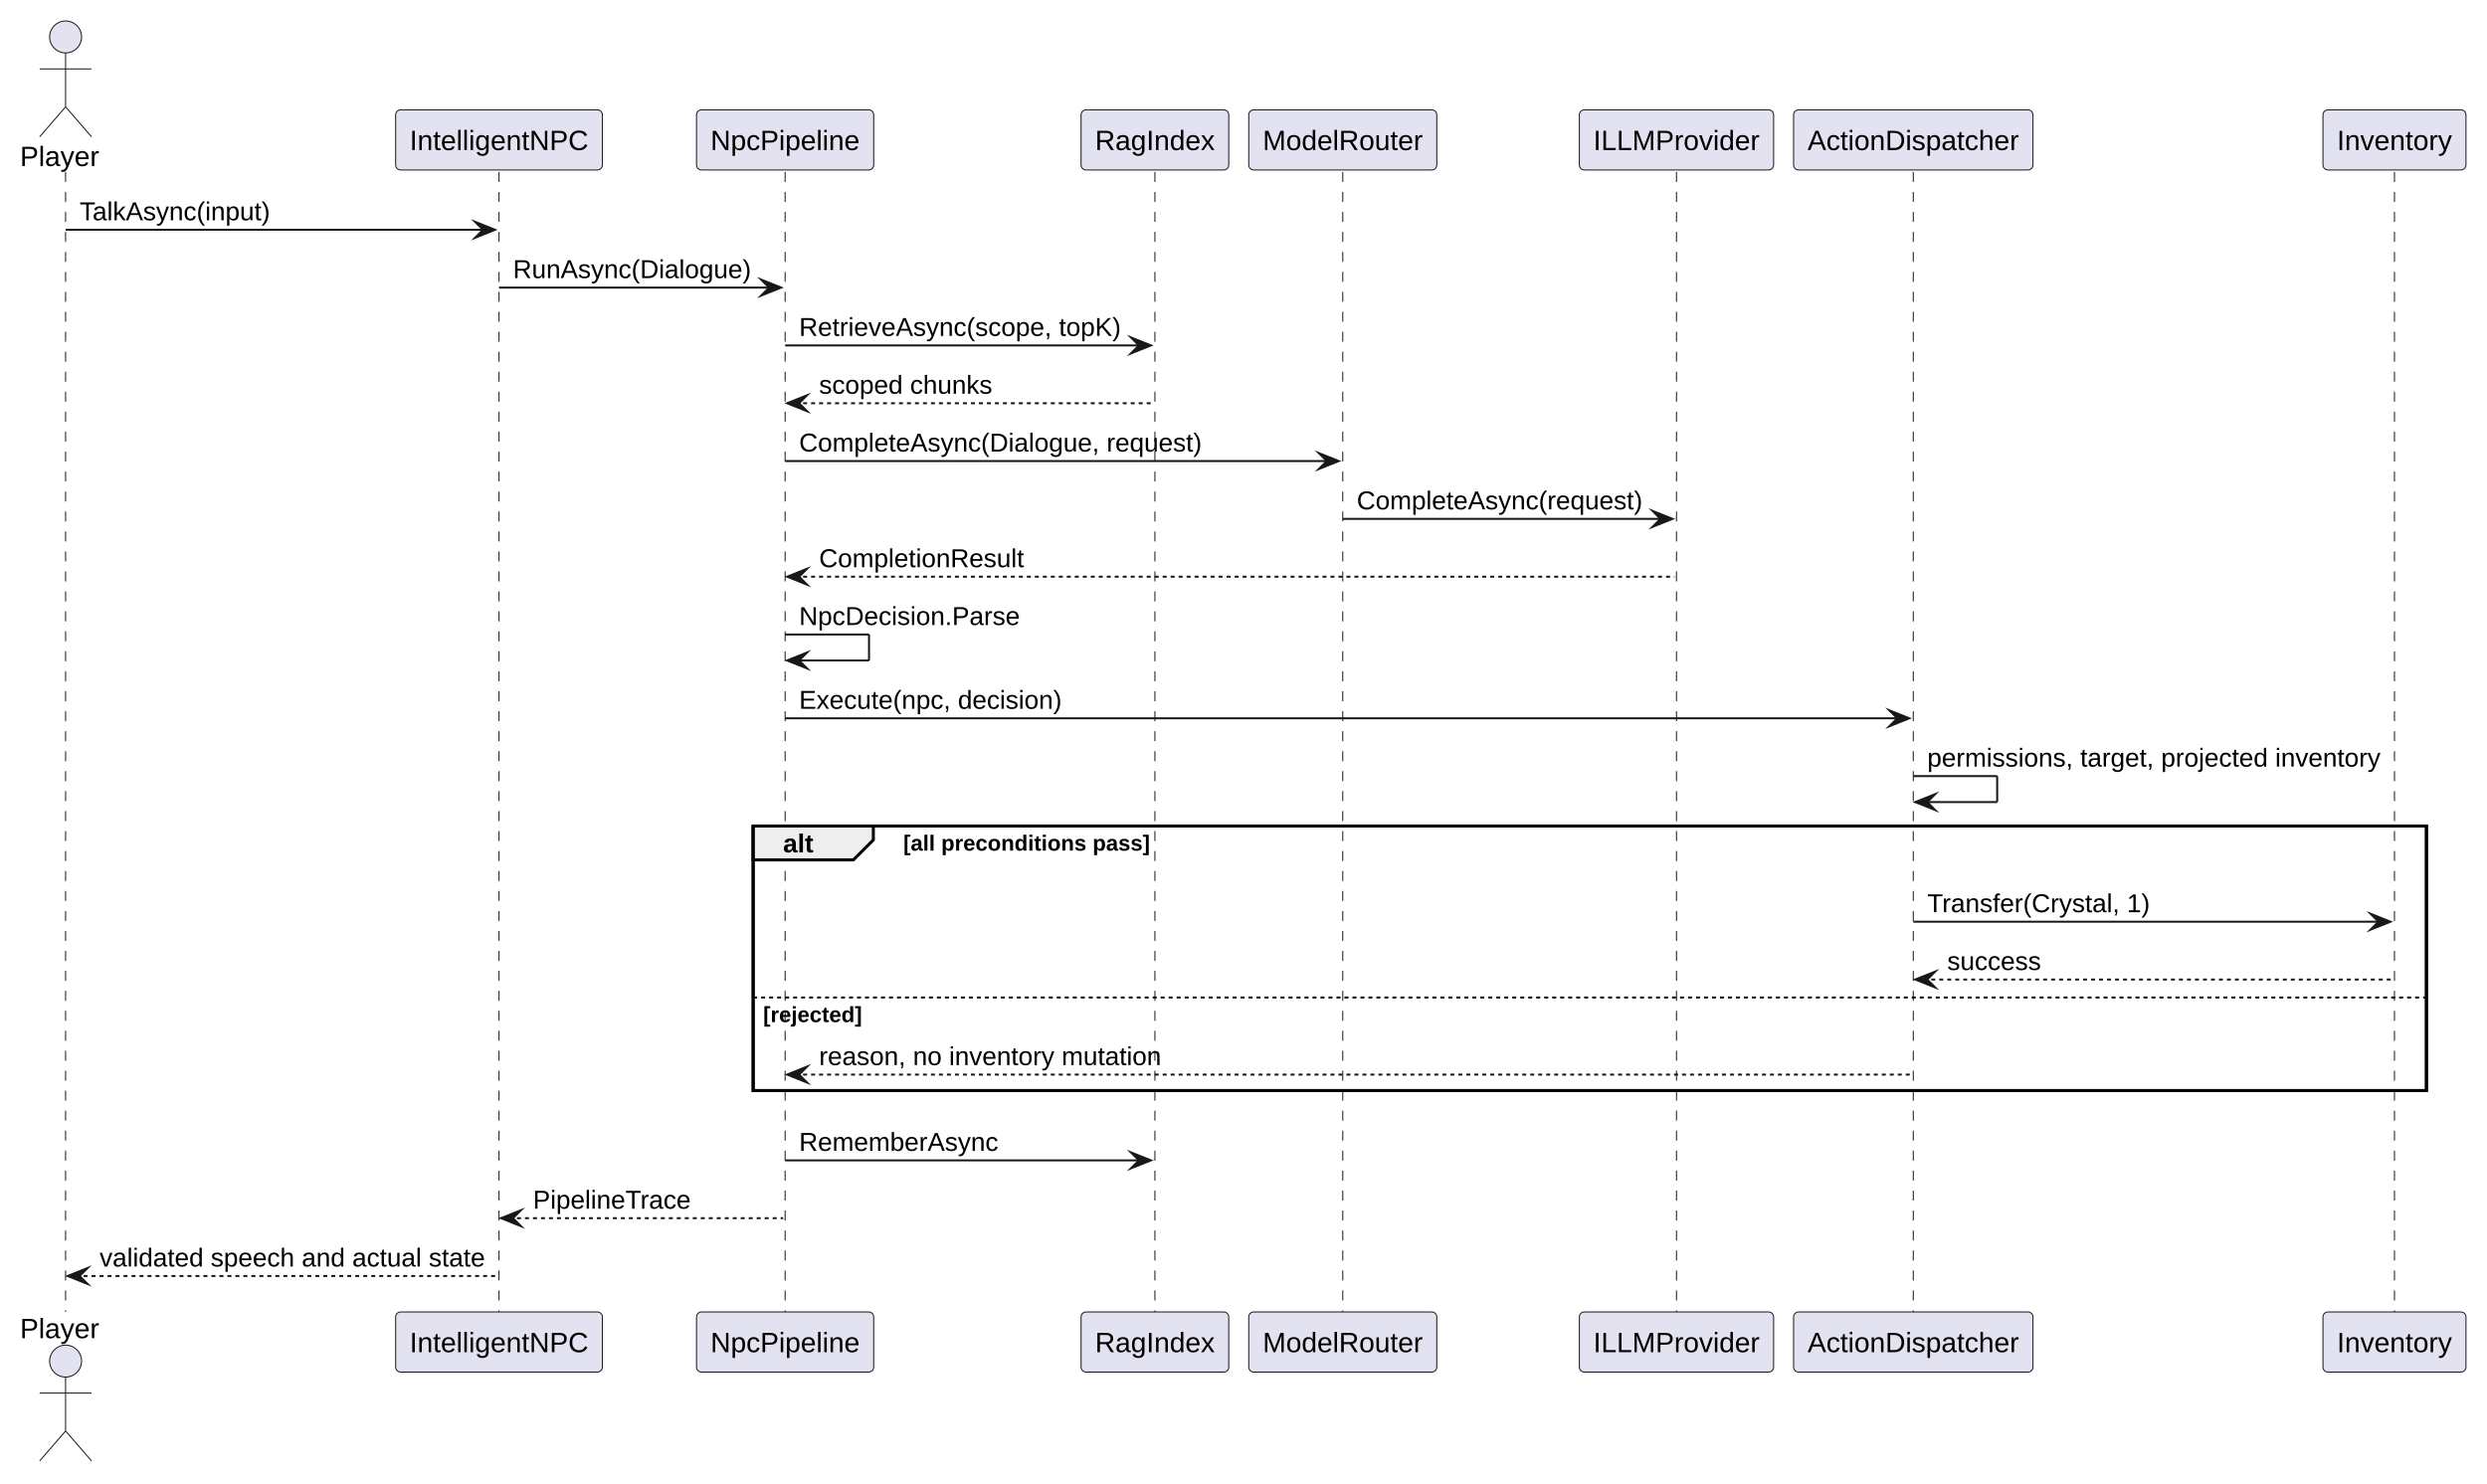
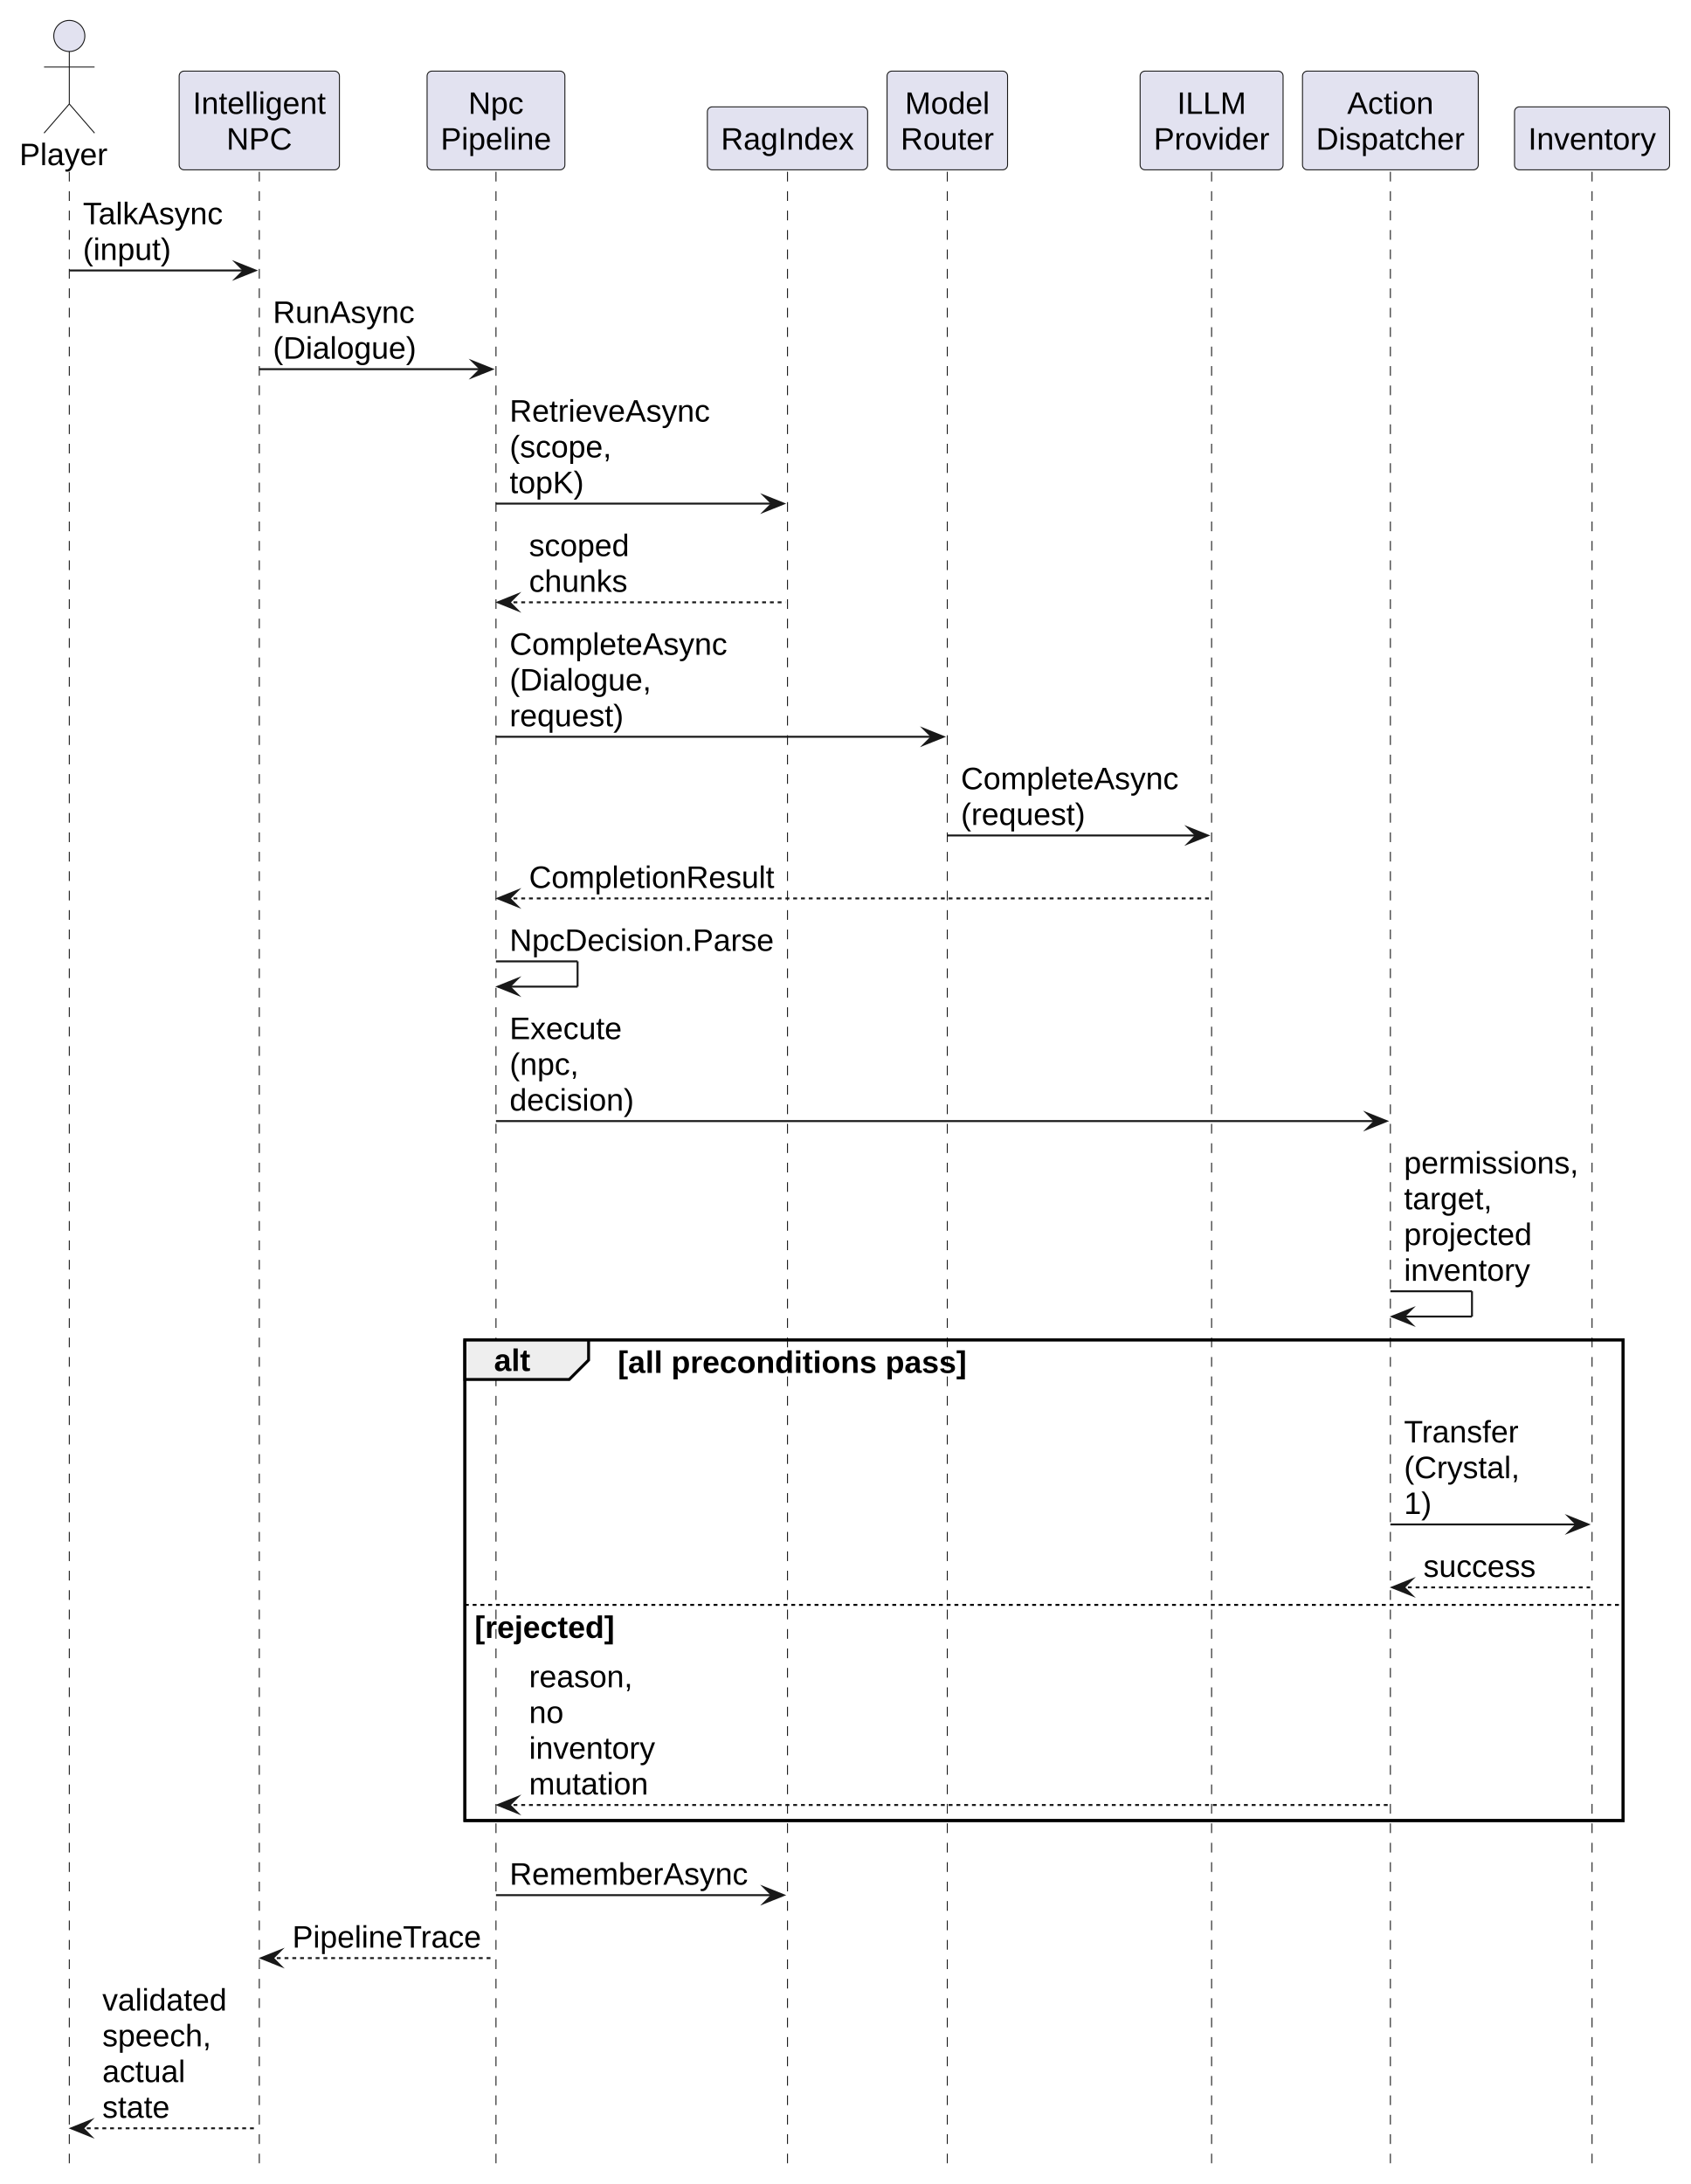
- <svg xmlns="http://www.w3.org/2000/svg" version="1.1" data-diagram-type="SEQUENCE" style="width:1245px;height:743px;background:#FFFFFF;" width="1245px" height="743px" viewBox="0 0 1245 743" zoomAndPan="magnify" preserveAspectRatio="none" contentStyleType="text/css">
+ <svg xmlns="http://www.w3.org/2000/svg" version="1.1" data-diagram-type="SEQUENCE" style="width:870px;height:1124px;background:#FFFFFF;" width="870px" height="1124px" viewBox="0 0 870 1124" zoomAndPan="magnify" preserveAspectRatio="none" contentStyleType="text/css">
  <defs />
  <g font-family="sans-serif" lengthAdjust="spacing">
-     <rect x="377.032" y="413.586" width="837.646" height="132.444" fill="none" style="stroke:#000;stroke-width:1.5;" />
-     <g class="participant-lifeline" data-qualified-name="Player" data-entity-uid="part1" id="part1-lifeline" data-source-line="3">
-       <g>
-         <rect x="29.341" y="86.099" width="8" height="570.777" fill="#000" fill-opacity="0" />
-         <line x1="32.841" y1="86.099" x2="32.841" y2="656.876" style="stroke:#181818;stroke-width:0.5;stroke-dasharray:5,5;" />
-       </g>
-     </g>
-     <g class="participant-lifeline" data-qualified-name="NPC" data-entity-uid="part2" id="part2-lifeline" data-source-line="4">
-       <g>
-         <rect x="246.31" y="86.099" width="8" height="570.777" fill="#000" fill-opacity="0" />
-         <line x1="249.81" y1="86.099" x2="249.81" y2="656.876" style="stroke:#181818;stroke-width:0.5;stroke-dasharray:5,5;" />
-       </g>
-     </g>
-     <g class="participant-lifeline" data-qualified-name="Pipeline" data-entity-uid="part3" id="part3-lifeline" data-source-line="5">
-       <g>
-         <rect x="389.532" y="86.099" width="8" height="570.777" fill="#000" fill-opacity="0" />
-         <line x1="393.032" y1="86.099" x2="393.032" y2="656.876" style="stroke:#181818;stroke-width:0.5;stroke-dasharray:5,5;" />
-       </g>
-     </g>
-     <g class="participant-lifeline" data-qualified-name="RAG" data-entity-uid="part4" id="part4-lifeline" data-source-line="6">
-       <g>
-         <rect x="574.654" y="86.099" width="8" height="570.777" fill="#000" fill-opacity="0" />
-         <line x1="578.154" y1="86.099" x2="578.154" y2="656.876" style="stroke:#181818;stroke-width:0.5;stroke-dasharray:5,5;" />
-       </g>
-     </g>
-     <g class="participant-lifeline" data-qualified-name="Router" data-entity-uid="part5" id="part5-lifeline" data-source-line="7">
-       <g>
-         <rect x="668.695" y="86.099" width="8" height="570.777" fill="#000" fill-opacity="0" />
-         <line x1="672.195" y1="86.099" x2="672.195" y2="656.876" style="stroke:#181818;stroke-width:0.5;stroke-dasharray:5,5;" />
-       </g>
-     </g>
-     <g class="participant-lifeline" data-qualified-name="Provider" data-entity-uid="part6" id="part6-lifeline" data-source-line="8">
-       <g>
-         <rect x="835.752" y="86.099" width="8" height="570.777" fill="#000" fill-opacity="0" />
-         <line x1="839.252" y1="86.099" x2="839.252" y2="656.876" style="stroke:#181818;stroke-width:0.5;stroke-dasharray:5,5;" />
-       </g>
-     </g>
-     <g class="participant-lifeline" data-qualified-name="Actions" data-entity-uid="part7" id="part7-lifeline" data-source-line="9">
-       <g>
-         <rect x="954.293" y="86.099" width="8" height="570.777" fill="#000" fill-opacity="0" />
-         <line x1="957.793" y1="86.099" x2="957.793" y2="656.876" style="stroke:#181818;stroke-width:0.5;stroke-dasharray:5,5;" />
-       </g>
-     </g>
-     <g class="participant-lifeline" data-qualified-name="Inventory" data-entity-uid="part8" id="part8-lifeline" data-source-line="10">
-       <g>
-         <rect x="1195.178" y="86.099" width="8" height="570.777" fill="#000" fill-opacity="0" />
-         <line x1="1198.678" y1="86.099" x2="1198.678" y2="656.876" style="stroke:#181818;stroke-width:0.5;stroke-dasharray:5,5;" />
-       </g>
-     </g>
-     <g class="participant participant-head" data-qualified-name="Player" data-entity-uid="part1" id="part1-head" data-source-line="3">
-       <text x="10" y="83.132" fill="#000" font-size="14" textLength="39.683" font-family="Arial">Player</text>
-       <ellipse cx="32.841" cy="18.5" rx="8" ry="8" fill="#E2E2F0" style="stroke:#181818;stroke-width:0.5;" />
-       <path d="M32.841,26.5 L32.841,53.5 M19.841,34.5 L45.841,34.5 M32.841,53.5 L19.841,68.5 M32.841,53.5 L45.841,68.5" style="stroke:#181818;stroke-width:0.5;" fill="none" />
-     </g>
-     <g class="participant participant-head" data-qualified-name="NPC" data-entity-uid="part2" id="part2-head" data-source-line="4">
-       <rect x="198.065" y="55" width="103.489" height="30.099" fill="#E2E2F0" style="stroke:#181818;stroke-width:0.5;" rx="2.5" ry="2.5" />
-       <text x="205.065" y="75.132" fill="#000" font-size="14" textLength="89.489" font-family="Arial">IntelligentNPC</text>
-     </g>
-     <g class="participant participant-head" data-qualified-name="Pipeline" data-entity-uid="part3" id="part3-head" data-source-line="5">
-       <rect x="348.677" y="55" width="88.71" height="30.099" fill="#E2E2F0" style="stroke:#181818;stroke-width:0.5;" rx="2.5" ry="2.5" />
-       <text x="355.677" y="75.132" fill="#000" font-size="14" textLength="74.71" font-family="Arial">NpcPipeline</text>
-     </g>
-     <g class="participant participant-head" data-qualified-name="RAG" data-entity-uid="part4" id="part4-head" data-source-line="6">
-       <rect x="541.189" y="55" width="73.931" height="30.099" fill="#E2E2F0" style="stroke:#181818;stroke-width:0.5;" rx="2.5" ry="2.5" />
-       <text x="548.189" y="75.132" fill="#000" font-size="14" textLength="59.931" font-family="Arial">RagIndex</text>
-     </g>
-     <g class="participant participant-head" data-qualified-name="Router" data-entity-uid="part5" id="part5-head" data-source-line="7">
-       <rect x="625.12" y="55" width="94.151" height="30.099" fill="#E2E2F0" style="stroke:#181818;stroke-width:0.5;" rx="2.5" ry="2.5" />
-       <text x="632.12" y="75.132" fill="#000" font-size="14" textLength="80.151" font-family="Arial">ModelRouter</text>
-     </g>
-     <g class="participant participant-head" data-qualified-name="Provider" data-entity-uid="part6" id="part6-head" data-source-line="8">
-       <rect x="790.625" y="55" width="97.255" height="30.099" fill="#E2E2F0" style="stroke:#181818;stroke-width:0.5;" rx="2.5" ry="2.5" />
-       <text x="797.625" y="75.132" fill="#000" font-size="14" textLength="83.255" font-family="Arial">ILLMProvider</text>
-     </g>
-     <g class="participant participant-head" data-qualified-name="Actions" data-entity-uid="part7" id="part7-head" data-source-line="9">
-       <rect x="897.88" y="55" width="119.827" height="30.099" fill="#E2E2F0" style="stroke:#181818;stroke-width:0.5;" rx="2.5" ry="2.5" />
-       <text x="904.88" y="75.132" fill="#000" font-size="14" textLength="105.827" font-family="Arial">ActionDispatcher</text>
-     </g>
-     <g class="participant participant-head" data-qualified-name="Inventory" data-entity-uid="part8" id="part8-head" data-source-line="10">
-       <rect x="1162.885" y="55" width="71.586" height="30.099" fill="#E2E2F0" style="stroke:#181818;stroke-width:0.5;" rx="2.5" ry="2.5" />
-       <text x="1169.885" y="75.132" fill="#000" font-size="14" textLength="57.586" font-family="Arial">Inventory</text>
-     </g>
-     <g class="participant participant-tail" data-qualified-name="Player" data-entity-uid="part1" id="part1-tail" data-source-line="3">
-       <text x="10" y="670.008" fill="#000" font-size="14" textLength="39.683" font-family="Arial">Player</text>
-       <ellipse cx="32.841" cy="681.475" rx="8" ry="8" fill="#E2E2F0" style="stroke:#181818;stroke-width:0.5;" />
-       <path d="M32.841,689.475 L32.841,716.475 M19.841,697.475 L45.841,697.475 M32.841,716.475 L19.841,731.475 M32.841,716.475 L45.841,731.475" style="stroke:#181818;stroke-width:0.5;" fill="none" />
-     </g>
-     <g class="participant participant-tail" data-qualified-name="NPC" data-entity-uid="part2" id="part2-tail" data-source-line="4">
-       <rect x="198.065" y="656.876" width="103.489" height="30.099" fill="#E2E2F0" style="stroke:#181818;stroke-width:0.5;" rx="2.5" ry="2.5" />
-       <text x="205.065" y="677.008" fill="#000" font-size="14" textLength="89.489" font-family="Arial">IntelligentNPC</text>
-     </g>
-     <g class="participant participant-tail" data-qualified-name="Pipeline" data-entity-uid="part3" id="part3-tail" data-source-line="5">
-       <rect x="348.677" y="656.876" width="88.71" height="30.099" fill="#E2E2F0" style="stroke:#181818;stroke-width:0.5;" rx="2.5" ry="2.5" />
-       <text x="355.677" y="677.008" fill="#000" font-size="14" textLength="74.71" font-family="Arial">NpcPipeline</text>
-     </g>
-     <g class="participant participant-tail" data-qualified-name="RAG" data-entity-uid="part4" id="part4-tail" data-source-line="6">
-       <rect x="541.189" y="656.876" width="73.931" height="30.099" fill="#E2E2F0" style="stroke:#181818;stroke-width:0.5;" rx="2.5" ry="2.5" />
-       <text x="548.189" y="677.008" fill="#000" font-size="14" textLength="59.931" font-family="Arial">RagIndex</text>
-     </g>
-     <g class="participant participant-tail" data-qualified-name="Router" data-entity-uid="part5" id="part5-tail" data-source-line="7">
-       <rect x="625.12" y="656.876" width="94.151" height="30.099" fill="#E2E2F0" style="stroke:#181818;stroke-width:0.5;" rx="2.5" ry="2.5" />
-       <text x="632.12" y="677.008" fill="#000" font-size="14" textLength="80.151" font-family="Arial">ModelRouter</text>
-     </g>
-     <g class="participant participant-tail" data-qualified-name="Provider" data-entity-uid="part6" id="part6-tail" data-source-line="8">
-       <rect x="790.625" y="656.876" width="97.255" height="30.099" fill="#E2E2F0" style="stroke:#181818;stroke-width:0.5;" rx="2.5" ry="2.5" />
-       <text x="797.625" y="677.008" fill="#000" font-size="14" textLength="83.255" font-family="Arial">ILLMProvider</text>
-     </g>
-     <g class="participant participant-tail" data-qualified-name="Actions" data-entity-uid="part7" id="part7-tail" data-source-line="9">
-       <rect x="897.88" y="656.876" width="119.827" height="30.099" fill="#E2E2F0" style="stroke:#181818;stroke-width:0.5;" rx="2.5" ry="2.5" />
-       <text x="904.88" y="677.008" fill="#000" font-size="14" textLength="105.827" font-family="Arial">ActionDispatcher</text>
-     </g>
-     <g class="participant participant-tail" data-qualified-name="Inventory" data-entity-uid="part8" id="part8-tail" data-source-line="10">
-       <rect x="1162.885" y="656.876" width="71.586" height="30.099" fill="#E2E2F0" style="stroke:#181818;stroke-width:0.5;" rx="2.5" ry="2.5" />
-       <text x="1169.885" y="677.008" fill="#000" font-size="14" textLength="57.586" font-family="Arial">Inventory</text>
-     </g>
-     <g class="message" data-entity-1="part1" data-entity-2="part2" id="msg1" data-source-line="11">
-       <polygon points="237.81,111.047,247.81,115.047,237.81,119.047,241.81,115.047" fill="#181818" style="stroke:#181818;stroke-width:1;stroke-linejoin:miter;stroke-miterlimit:10;" />
-       <line x1="32.841" y1="115.047" x2="243.81" y2="115.047" style="stroke:#181818;stroke-width:1;" />
-       <text x="39.841" y="110.292" fill="#000" font-size="13" textLength="96.808" font-family="Arial">TalkAsync(input)</text>
-     </g>
-     <g class="message" data-entity-1="part2" data-entity-2="part3" id="msg2" data-source-line="12">
-       <polygon points="381.032,139.996,391.032,143.996,381.032,147.996,385.032,143.996" fill="#181818" style="stroke:#181818;stroke-width:1;stroke-linejoin:miter;stroke-miterlimit:10;" />
-       <line x1="249.81" y1="143.996" x2="387.032" y2="143.996" style="stroke:#181818;stroke-width:1;" />
-       <text x="256.81" y="139.241" fill="#000" font-size="13" textLength="119.222" font-family="Arial">RunAsync(Dialogue)</text>
-     </g>
-     <g class="message" data-entity-1="part3" data-entity-2="part4" id="msg3" data-source-line="13">
-       <polygon points="566.154,168.945,576.154,172.945,566.154,176.945,570.154,172.945" fill="#181818" style="stroke:#181818;stroke-width:1;stroke-linejoin:miter;stroke-miterlimit:10;" />
-       <line x1="393.032" y1="172.945" x2="572.154" y2="172.945" style="stroke:#181818;stroke-width:1;" />
-       <text x="400.032" y="168.19" fill="#000" font-size="13" textLength="161.123" font-family="Arial">RetrieveAsync(scope, topK)</text>
-     </g>
-     <g class="message" data-entity-1="part4" data-entity-2="part3" id="msg4" data-source-line="14">
-       <polygon points="404.032,197.894,394.032,201.894,404.032,205.894,400.032,201.894" fill="#181818" style="stroke:#181818;stroke-width:1;stroke-linejoin:miter;stroke-miterlimit:10;" />
-       <line x1="398.032" y1="201.894" x2="577.154" y2="201.894" style="stroke:#181818;stroke-width:1;stroke-dasharray:2,2;" />
-       <text x="410.032" y="197.139" fill="#000" font-size="13" textLength="86.722" font-family="Arial">scoped chunks</text>
-     </g>
-     <g class="message" data-entity-1="part3" data-entity-2="part5" id="msg5" data-source-line="15">
-       <polygon points="660.195,226.842,670.195,230.842,660.195,234.842,664.195,230.842" fill="#181818" style="stroke:#181818;stroke-width:1;stroke-linejoin:miter;stroke-miterlimit:10;" />
-       <line x1="393.032" y1="230.842" x2="666.195" y2="230.842" style="stroke:#181818;stroke-width:1;" />
-       <text x="400.032" y="226.087" fill="#000" font-size="13" textLength="201.595" font-family="Arial">CompleteAsync(Dialogue, request)</text>
-     </g>
-     <g class="message" data-entity-1="part5" data-entity-2="part6" id="msg6" data-source-line="16">
-       <polygon points="827.252,255.791,837.252,259.791,827.252,263.791,831.252,259.791" fill="#181818" style="stroke:#181818;stroke-width:1;stroke-linejoin:miter;stroke-miterlimit:10;" />
-       <line x1="672.195" y1="259.791" x2="833.252" y2="259.791" style="stroke:#181818;stroke-width:1;" />
-       <text x="679.195" y="255.036" fill="#000" font-size="13" textLength="143.057" font-family="Arial">CompleteAsync(request)</text>
-     </g>
-     <g class="message" data-entity-1="part6" data-entity-2="part3" id="msg7" data-source-line="17">
-       <polygon points="404.032,284.74,394.032,288.74,404.032,292.74,400.032,288.74" fill="#181818" style="stroke:#181818;stroke-width:1;stroke-linejoin:miter;stroke-miterlimit:10;" />
-       <line x1="398.032" y1="288.74" x2="838.252" y2="288.74" style="stroke:#181818;stroke-width:1;stroke-dasharray:2,2;" />
-       <text x="410.032" y="283.985" fill="#000" font-size="13" textLength="102.604" font-family="Arial">CompletionResult</text>
-     </g>
-     <g class="message" data-entity-1="part3" data-entity-2="part3" id="msg8" data-source-line="18">
-       <line x1="393.032" y1="317.688" x2="435.032" y2="317.688" style="stroke:#181818;stroke-width:1;" />
-       <line x1="435.032" y1="317.688" x2="435.032" y2="330.688" style="stroke:#181818;stroke-width:1;" />
-       <line x1="394.032" y1="330.688" x2="435.032" y2="330.688" style="stroke:#181818;stroke-width:1;" />
-       <polygon points="404.032,326.688,394.032,330.688,404.032,334.688,400.032,330.688" fill="#181818" style="stroke:#181818;stroke-width:1;stroke-linejoin:miter;stroke-miterlimit:10;" />
-       <text x="400.032" y="312.934" fill="#000" font-size="13" textLength="110.544" font-family="Arial">NpcDecision.Parse</text>
-     </g>
-     <g class="message" data-entity-1="part3" data-entity-2="part7" id="msg9" data-source-line="19">
-       <polygon points="945.793,355.637,955.793,359.637,945.793,363.637,949.793,359.637" fill="#181818" style="stroke:#181818;stroke-width:1;stroke-linejoin:miter;stroke-miterlimit:10;" />
-       <line x1="393.032" y1="359.637" x2="951.793" y2="359.637" style="stroke:#181818;stroke-width:1;" />
-       <text x="400.032" y="354.882" fill="#000" font-size="13" textLength="131.511" font-family="Arial">Execute(npc, decision)</text>
-     </g>
-     <g class="message" data-entity-1="part7" data-entity-2="part7" id="msg10" data-source-line="20">
-       <line x1="957.793" y1="388.586" x2="999.793" y2="388.586" style="stroke:#181818;stroke-width:1;" />
-       <line x1="999.793" y1="388.586" x2="999.793" y2="401.586" style="stroke:#181818;stroke-width:1;" />
-       <line x1="958.793" y1="401.586" x2="999.793" y2="401.586" style="stroke:#181818;stroke-width:1;" />
-       <polygon points="968.793,397.586,958.793,401.586,968.793,405.586,964.793,401.586" fill="#181818" style="stroke:#181818;stroke-width:1;stroke-linejoin:miter;stroke-miterlimit:10;" />
-       <text x="964.793" y="383.831" fill="#000" font-size="13" textLength="226.884" font-family="Arial">permissions, target, projected inventory</text>
-     </g>
-     <path d="M377.032,413.586 L437.203,413.586 L437.203,420.535 L427.203,430.535 L377.032,430.535 L377.032,413.586" style="stroke:#000;stroke-width:1.5;" fill="#EEE" />
-     <rect x="377.032" y="413.586" width="837.646" height="132.444" fill="none" style="stroke:#000;stroke-width:1.5;" />
-     <text x="392.032" y="426.78" fill="#000" font-size="13" textLength="15.171" font-weight="700" font-family="Arial">alt</text>
-     <text x="452.203" y="425.904" fill="#000" font-size="11" textLength="123.465" font-weight="700" font-family="Arial">[all preconditions pass]</text>
-     <g class="message" data-entity-1="part7" data-entity-2="part8" id="msg11" data-source-line="22">
-       <polygon points="1186.678,457.483,1196.678,461.483,1186.678,465.483,1190.678,461.483" fill="#181818" style="stroke:#181818;stroke-width:1;stroke-linejoin:miter;stroke-miterlimit:10;" />
-       <line x1="957.793" y1="461.483" x2="1192.678" y2="461.483" style="stroke:#181818;stroke-width:1;" />
-       <text x="964.793" y="456.729" fill="#000" font-size="13" textLength="111.96" font-family="Arial">Transfer(Crystal, 1)</text>
-     </g>
-     <g class="message" data-entity-1="part8" data-entity-2="part7" id="msg12" data-source-line="23">
-       <polygon points="968.793,486.432,958.793,490.432,968.793,494.432,964.793,490.432" fill="#181818" style="stroke:#181818;stroke-width:1;stroke-linejoin:miter;stroke-miterlimit:10;" />
-       <line x1="962.793" y1="490.432" x2="1197.678" y2="490.432" style="stroke:#181818;stroke-width:1;stroke-dasharray:2,2;" />
-       <text x="974.793" y="485.677" fill="#000" font-size="13" textLength="46.96" font-family="Arial">success</text>
-     </g>
-     <line x1="377.032" y1="499.432" x2="1214.678" y2="499.432" style="stroke:#000;stroke-width:1;stroke-dasharray:2,2;" />
-     <text x="382.032" y="511.75" fill="#000" font-size="11" textLength="49.516" font-weight="700" font-family="Arial">[rejected]</text>
-     <g class="message" data-entity-1="part7" data-entity-2="part3" id="msg13" data-source-line="25">
-       <polygon points="404.032,534.03,394.032,538.03,404.032,542.03,400.032,538.03" fill="#181818" style="stroke:#181818;stroke-width:1;stroke-linejoin:miter;stroke-miterlimit:10;" />
-       <line x1="398.032" y1="538.03" x2="956.793" y2="538.03" style="stroke:#181818;stroke-width:1;stroke-dasharray:2,2;" />
-       <text x="410.032" y="533.275" fill="#000" font-size="13" textLength="171.266" font-family="Arial">reason, no inventory mutation</text>
-     </g>
-     <g class="message" data-entity-1="part3" data-entity-2="part4" id="msg14" data-source-line="27">
-       <polygon points="566.154,576.979,576.154,580.979,566.154,584.979,570.154,580.979" fill="#181818" style="stroke:#181818;stroke-width:1;stroke-linejoin:miter;stroke-miterlimit:10;" />
-       <line x1="393.032" y1="580.979" x2="572.154" y2="580.979" style="stroke:#181818;stroke-width:1;" />
-       <text x="400.032" y="576.224" fill="#000" font-size="13" textLength="99.696" font-family="Arial">RememberAsync</text>
-     </g>
-     <g class="message" data-entity-1="part3" data-entity-2="part2" id="msg15" data-source-line="28">
-       <polygon points="260.81,605.927,250.81,609.927,260.81,613.927,256.81,609.927" fill="#181818" style="stroke:#181818;stroke-width:1;stroke-linejoin:miter;stroke-miterlimit:10;" />
-       <line x1="254.81" y1="609.927" x2="392.032" y2="609.927" style="stroke:#181818;stroke-width:1;stroke-dasharray:2,2;" />
-       <text x="266.81" y="605.172" fill="#000" font-size="13" textLength="79.485" font-family="Arial">PipelineTrace</text>
-     </g>
-     <g class="message" data-entity-1="part2" data-entity-2="part1" id="msg16" data-source-line="29">
-       <polygon points="43.841,634.876,33.841,638.876,43.841,642.876,39.841,638.876" fill="#181818" style="stroke:#181818;stroke-width:1;stroke-linejoin:miter;stroke-miterlimit:10;" />
-       <line x1="37.841" y1="638.876" x2="248.81" y2="638.876" style="stroke:#181818;stroke-width:1;stroke-dasharray:2,2;" />
-       <text x="49.841" y="634.121" fill="#000" font-size="13" textLength="192.969" font-family="Arial">validated speech and actual state</text>
+     <rect x="239.301" y="689.563" width="596.191" height="247.383" fill="none" style="stroke:#000;stroke-width:1.5;" />
+     <g class="participant-lifeline" data-qualified-name="Player" data-entity-uid="part1" id="part1-lifeline" data-source-line="6">
+       <g>
+         <rect x="32.176" y="88.398" width="8" height="1024.938" fill="#000" fill-opacity="0" />
+         <line x1="35.676" y1="88.398" x2="35.676" y2="1113.336" style="stroke:#181818;stroke-width:0.5;stroke-dasharray:5,5;" />
+       </g>
+     </g>
+     <g class="participant-lifeline" data-qualified-name="NPC" data-entity-uid="part2" id="part2-lifeline" data-source-line="7">
+       <g>
+         <rect x="129.973" y="88.398" width="8" height="1024.938" fill="#000" fill-opacity="0" />
+         <line x1="133.473" y1="88.398" x2="133.473" y2="1113.336" style="stroke:#181818;stroke-width:0.5;stroke-dasharray:5,5;" />
+       </g>
+     </g>
+     <g class="participant-lifeline" data-qualified-name="Pipeline" data-entity-uid="part3" id="part3-lifeline" data-source-line="8">
+       <g>
+         <rect x="251.801" y="88.398" width="8" height="1024.938" fill="#000" fill-opacity="0" />
+         <line x1="255.301" y1="88.398" x2="255.301" y2="1113.336" style="stroke:#181818;stroke-width:0.5;stroke-dasharray:5,5;" />
+       </g>
+     </g>
+     <g class="participant-lifeline" data-qualified-name="RAG" data-entity-uid="part4" id="part4-lifeline" data-source-line="9">
+       <g>
+         <rect x="401.855" y="88.398" width="8" height="1024.938" fill="#000" fill-opacity="0" />
+         <line x1="405.355" y1="88.398" x2="405.355" y2="1113.336" style="stroke:#181818;stroke-width:0.5;stroke-dasharray:5,5;" />
+       </g>
+     </g>
+     <g class="participant-lifeline" data-qualified-name="Router" data-entity-uid="part5" id="part5-lifeline" data-source-line="10">
+       <g>
+         <rect x="484.113" y="88.398" width="8" height="1024.938" fill="#000" fill-opacity="0" />
+         <line x1="487.613" y1="88.398" x2="487.613" y2="1113.336" style="stroke:#181818;stroke-width:0.5;stroke-dasharray:5,5;" />
+       </g>
+     </g>
+     <g class="participant-lifeline" data-qualified-name="Provider" data-entity-uid="part6" id="part6-lifeline" data-source-line="11">
+       <g>
+         <rect x="620.16" y="88.398" width="8" height="1024.938" fill="#000" fill-opacity="0" />
+         <line x1="623.66" y1="88.398" x2="623.66" y2="1113.336" style="stroke:#181818;stroke-width:0.5;stroke-dasharray:5,5;" />
+       </g>
+     </g>
+     <g class="participant-lifeline" data-qualified-name="Actions" data-entity-uid="part7" id="part7-lifeline" data-source-line="12">
+       <g>
+         <rect x="712.188" y="88.398" width="8" height="1024.938" fill="#000" fill-opacity="0" />
+         <line x1="715.688" y1="88.398" x2="715.688" y2="1113.336" style="stroke:#181818;stroke-width:0.5;stroke-dasharray:5,5;" />
+       </g>
+     </g>
+     <g class="participant-lifeline" data-qualified-name="Inventory" data-entity-uid="part8" id="part8-lifeline" data-source-line="13">
+       <g>
+         <rect x="815.992" y="88.398" width="8" height="1024.938" fill="#000" fill-opacity="0" />
+         <line x1="819.492" y1="88.398" x2="819.492" y2="1113.336" style="stroke:#181818;stroke-width:0.5;stroke-dasharray:5,5;" />
+       </g>
+     </g>
+     <g class="participant participant-head" data-qualified-name="Player" data-entity-uid="part1" id="part1-head" data-source-line="6">
+       <text x="10" y="85.008" fill="#000" font-size="16" textLength="45.352" font-family="Arial">Player</text>
+       <ellipse cx="35.676" cy="18.5" rx="8" ry="8" fill="#E2E2F0" style="stroke:#181818;stroke-width:0.5;" />
+       <path d="M35.676,26.5 L35.676,53.5 M22.676,34.5 L48.676,34.5 M35.676,53.5 L22.676,68.5 M35.676,53.5 L48.676,68.5" style="stroke:#181818;stroke-width:0.5;" fill="none" />
+     </g>
+     <g class="participant participant-head" data-qualified-name="NPC" data-entity-uid="part2" id="part2-head" data-source-line="7">
+       <rect x="92.227" y="36.602" width="82.492" height="50.797" fill="#E2E2F0" style="stroke:#181818;stroke-width:0.5;" rx="2.5" ry="2.5" />
+       <text x="99.227" y="58.609" fill="#000" font-size="16" textLength="68.492" font-family="Arial">Intelligent</text>
+       <text x="116.582" y="77.008" fill="#000" font-size="16" textLength="33.781" font-family="Arial">NPC</text>
+     </g>
+     <g class="participant participant-head" data-qualified-name="Pipeline" data-entity-uid="part3" id="part3-head" data-source-line="8">
+       <rect x="219.836" y="36.602" width="70.93" height="50.797" fill="#E2E2F0" style="stroke:#181818;stroke-width:0.5;" rx="2.5" ry="2.5" />
+       <text x="241.074" y="58.609" fill="#000" font-size="16" textLength="28.453" font-family="Arial">Npc</text>
+       <text x="226.836" y="77.008" fill="#000" font-size="16" textLength="56.93" font-family="Arial">Pipeline</text>
+     </g>
+     <g class="participant participant-head" data-qualified-name="RAG" data-entity-uid="part4" id="part4-head" data-source-line="9">
+       <rect x="364.109" y="55" width="82.492" height="32.398" fill="#E2E2F0" style="stroke:#181818;stroke-width:0.5;" rx="2.5" ry="2.5" />
+       <text x="371.109" y="77.008" fill="#000" font-size="16" textLength="68.492" font-family="Arial">RagIndex</text>
+     </g>
+     <g class="participant participant-head" data-qualified-name="Router" data-entity-uid="part5" id="part5-head" data-source-line="10">
+       <rect x="456.602" y="36.602" width="62.023" height="50.797" fill="#E2E2F0" style="stroke:#181818;stroke-width:0.5;" rx="2.5" ry="2.5" />
+       <text x="465.824" y="58.609" fill="#000" font-size="16" textLength="43.578" font-family="Arial">Model</text>
+       <text x="463.602" y="77.008" fill="#000" font-size="16" textLength="48.023" font-family="Arial">Router</text>
+     </g>
+     <g class="participant participant-head" data-qualified-name="Provider" data-entity-uid="part6" id="part6-head" data-source-line="11">
+       <rect x="586.871" y="36.602" width="73.578" height="50.797" fill="#E2E2F0" style="stroke:#181818;stroke-width:0.5;" rx="2.5" ry="2.5" />
+       <text x="605.875" y="58.609" fill="#000" font-size="16" textLength="35.57" font-family="Arial">ILLM</text>
+       <text x="593.871" y="77.008" fill="#000" font-size="16" textLength="59.578" font-family="Arial">Provider</text>
+     </g>
+     <g class="participant participant-head" data-qualified-name="Actions" data-entity-uid="part7" id="part7-head" data-source-line="12">
+       <rect x="670.449" y="36.602" width="90.477" height="50.797" fill="#E2E2F0" style="stroke:#181818;stroke-width:0.5;" rx="2.5" ry="2.5" />
+       <text x="693.453" y="58.609" fill="#000" font-size="16" textLength="44.469" font-family="Arial">Action</text>
+       <text x="677.449" y="77.008" fill="#000" font-size="16" textLength="76.477" font-family="Arial">Dispatcher</text>
+     </g>
+     <g class="participant participant-head" data-qualified-name="Inventory" data-entity-uid="part8" id="part8-head" data-source-line="13">
+       <rect x="779.586" y="55" width="79.813" height="32.398" fill="#E2E2F0" style="stroke:#181818;stroke-width:0.5;" rx="2.5" ry="2.5" />
+       <text x="786.586" y="77.008" fill="#000" font-size="16" textLength="65.813" font-family="Arial">Inventory</text>
+     </g>
+     <g class="message" data-entity-1="part1" data-entity-2="part2" id="msg1" data-source-line="14">
+       <polygon points="121.473,135.195,131.473,139.195,121.473,143.195,125.473,139.195" fill="#181818" style="stroke:#181818;stroke-width:1;stroke-linejoin:miter;stroke-miterlimit:10;" />
+       <line x1="35.676" y1="139.195" x2="127.473" y2="139.195" style="stroke:#181818;stroke-width:1;" />
+       <text x="42.676" y="115.406" fill="#000" font-size="16" textLength="73.797" font-family="Arial">TalkAsync</text>
+       <text x="42.676" y="133.805" fill="#000" font-size="16" textLength="45.352" font-family="Arial">(input)</text>
+     </g>
+     <g class="message" data-entity-1="part2" data-entity-2="part3" id="msg2" data-source-line="15">
+       <polygon points="243.301,185.992,253.301,189.992,243.301,193.992,247.301,189.992" fill="#181818" style="stroke:#181818;stroke-width:1;stroke-linejoin:miter;stroke-miterlimit:10;" />
+       <line x1="133.473" y1="189.992" x2="249.301" y2="189.992" style="stroke:#181818;stroke-width:1;" />
+       <text x="140.473" y="166.203" fill="#000" font-size="16" textLength="72.922" font-family="Arial">RunAsync</text>
+       <text x="140.473" y="184.602" fill="#000" font-size="16" textLength="73.813" font-family="Arial">(Dialogue)</text>
+     </g>
+     <g class="message" data-entity-1="part3" data-entity-2="part4" id="msg3" data-source-line="16">
+       <polygon points="393.355,255.188,403.355,259.188,393.355,263.188,397.355,259.188" fill="#181818" style="stroke:#181818;stroke-width:1;stroke-linejoin:miter;stroke-miterlimit:10;" />
+       <line x1="255.301" y1="259.188" x2="399.355" y2="259.188" style="stroke:#181818;stroke-width:1;" />
+       <text x="262.301" y="217" fill="#000" font-size="16" textLength="103.148" font-family="Arial">RetrieveAsync</text>
+       <text x="262.301" y="235.398" fill="#000" font-size="16" textLength="52.469" font-family="Arial">(scope,</text>
+       <text x="262.301" y="253.797" fill="#000" font-size="16" textLength="38.242" font-family="Arial">topK)</text>
+     </g>
+     <g class="message" data-entity-1="part4" data-entity-2="part3" id="msg4" data-source-line="17">
+       <polygon points="266.301,305.984,256.301,309.984,266.301,313.984,262.301,309.984" fill="#181818" style="stroke:#181818;stroke-width:1;stroke-linejoin:miter;stroke-miterlimit:10;" />
+       <line x1="260.301" y1="309.984" x2="404.355" y2="309.984" style="stroke:#181818;stroke-width:1;stroke-dasharray:2,2;" />
+       <text x="272.301" y="286.195" fill="#000" font-size="16" textLength="51.594" font-family="Arial">scoped</text>
+       <text x="272.301" y="304.594" fill="#000" font-size="16" textLength="50.695" font-family="Arial">chunks</text>
+     </g>
+     <g class="message" data-entity-1="part3" data-entity-2="part5" id="msg5" data-source-line="18">
+       <polygon points="475.613,375.18,485.613,379.18,475.613,383.18,479.613,379.18" fill="#181818" style="stroke:#181818;stroke-width:1;stroke-linejoin:miter;stroke-miterlimit:10;" />
+       <line x1="255.301" y1="379.18" x2="481.613" y2="379.18" style="stroke:#181818;stroke-width:1;" />
+       <text x="262.301" y="336.992" fill="#000" font-size="16" textLength="112.047" font-family="Arial">CompleteAsync</text>
+       <text x="262.301" y="355.391" fill="#000" font-size="16" textLength="72.93" font-family="Arial">(Dialogue,</text>
+       <text x="262.301" y="373.789" fill="#000" font-size="16" textLength="58.695" font-family="Arial">request)</text>
+     </g>
+     <g class="message" data-entity-1="part5" data-entity-2="part6" id="msg6" data-source-line="19">
+       <polygon points="611.66,425.977,621.66,429.977,611.66,433.977,615.66,429.977" fill="#181818" style="stroke:#181818;stroke-width:1;stroke-linejoin:miter;stroke-miterlimit:10;" />
+       <line x1="487.613" y1="429.977" x2="617.66" y2="429.977" style="stroke:#181818;stroke-width:1;" />
+       <text x="494.613" y="406.188" fill="#000" font-size="16" textLength="112.047" font-family="Arial">CompleteAsync</text>
+       <text x="494.613" y="424.586" fill="#000" font-size="16" textLength="64.023" font-family="Arial">(request)</text>
+     </g>
+     <g class="message" data-entity-1="part6" data-entity-2="part3" id="msg7" data-source-line="20">
+       <polygon points="266.301,458.375,256.301,462.375,266.301,466.375,262.301,462.375" fill="#181818" style="stroke:#181818;stroke-width:1;stroke-linejoin:miter;stroke-miterlimit:10;" />
+       <line x1="260.301" y1="462.375" x2="622.66" y2="462.375" style="stroke:#181818;stroke-width:1;stroke-dasharray:2,2;" />
+       <text x="272.301" y="456.984" fill="#000" font-size="16" textLength="126.281" font-family="Arial">CompletionResult</text>
+     </g>
+     <g class="message" data-entity-1="part3" data-entity-2="part3" id="msg8" data-source-line="21">
+       <line x1="255.301" y1="494.773" x2="297.301" y2="494.773" style="stroke:#181818;stroke-width:1;" />
+       <line x1="297.301" y1="494.773" x2="297.301" y2="507.773" style="stroke:#181818;stroke-width:1;" />
+       <line x1="256.301" y1="507.773" x2="297.301" y2="507.773" style="stroke:#181818;stroke-width:1;" />
+       <polygon points="266.301,503.773,256.301,507.773,266.301,511.773,262.301,507.773" fill="#181818" style="stroke:#181818;stroke-width:1;stroke-linejoin:miter;stroke-miterlimit:10;" />
+       <text x="262.301" y="489.383" fill="#000" font-size="16" textLength="136.055" font-family="Arial">NpcDecision.Parse</text>
+     </g>
+     <g class="message" data-entity-1="part3" data-entity-2="part7" id="msg9" data-source-line="22">
+       <polygon points="703.688,572.969,713.688,576.969,703.688,580.969,707.688,576.969" fill="#181818" style="stroke:#181818;stroke-width:1;stroke-linejoin:miter;stroke-miterlimit:10;" />
+       <line x1="255.301" y1="576.969" x2="709.688" y2="576.969" style="stroke:#181818;stroke-width:1;" />
+       <text x="262.301" y="534.781" fill="#000" font-size="16" textLength="57.813" font-family="Arial">Execute</text>
+       <text x="262.301" y="553.18" fill="#000" font-size="16" textLength="35.57" font-family="Arial">(npc,</text>
+       <text x="262.301" y="571.578" fill="#000" font-size="16" textLength="64.031" font-family="Arial">decision)</text>
+     </g>
+     <g class="message" data-entity-1="part7" data-entity-2="part7" id="msg10" data-source-line="23">
+       <line x1="715.688" y1="664.563" x2="757.688" y2="664.563" style="stroke:#181818;stroke-width:1;" />
+       <line x1="757.688" y1="664.563" x2="757.688" y2="677.563" style="stroke:#181818;stroke-width:1;" />
+       <line x1="716.688" y1="677.563" x2="757.688" y2="677.563" style="stroke:#181818;stroke-width:1;" />
+       <polygon points="726.688,673.563,716.688,677.563,726.688,681.563,722.688,677.563" fill="#181818" style="stroke:#181818;stroke-width:1;stroke-linejoin:miter;stroke-miterlimit:10;" />
+       <text x="722.688" y="603.977" fill="#000" font-size="16" textLength="89.805" font-family="Arial">permissions,</text>
+       <text x="722.688" y="622.375" fill="#000" font-size="16" textLength="45.359" font-family="Arial">target,</text>
+       <text x="722.688" y="640.773" fill="#000" font-size="16" textLength="65.82" font-family="Arial">projected</text>
+       <text x="722.688" y="659.172" fill="#000" font-size="16" textLength="64.922" font-family="Arial">inventory</text>
+     </g>
+     <path d="M239.301,689.563 L302.973,689.563 L302.973,699.961 L292.973,709.961 L239.301,709.961 L239.301,689.563" style="stroke:#000;stroke-width:1.5;" fill="#EEE" />
+     <rect x="239.301" y="689.563" width="596.191" height="247.383" fill="none" style="stroke:#000;stroke-width:1.5;" />
+     <text x="254.301" y="705.57" fill="#000" font-size="16" textLength="18.672" font-weight="700" font-family="Arial">alt</text>
+     <text x="317.973" y="706.57" fill="#000" font-size="16" textLength="179.586" font-weight="700" font-family="Arial">[all preconditions pass]</text>
+     <g class="message" data-entity-1="part7" data-entity-2="part8" id="msg11" data-source-line="25">
+       <polygon points="807.492,780.555,817.492,784.555,807.492,788.555,811.492,784.555" fill="#181818" style="stroke:#181818;stroke-width:1;stroke-linejoin:miter;stroke-miterlimit:10;" />
+       <line x1="715.688" y1="784.555" x2="813.492" y2="784.555" style="stroke:#181818;stroke-width:1;" />
+       <text x="722.688" y="742.367" fill="#000" font-size="16" textLength="59.57" font-family="Arial">Transfer</text>
+       <text x="722.688" y="760.766" fill="#000" font-size="16" textLength="59.555" font-family="Arial">(Crystal,</text>
+       <text x="722.688" y="779.164" fill="#000" font-size="16" textLength="14.227" font-family="Arial">1)</text>
+     </g>
+     <g class="message" data-entity-1="part8" data-entity-2="part7" id="msg12" data-source-line="26">
+       <polygon points="726.688,812.953,716.688,816.953,726.688,820.953,722.688,816.953" fill="#181818" style="stroke:#181818;stroke-width:1;stroke-linejoin:miter;stroke-miterlimit:10;" />
+       <line x1="720.688" y1="816.953" x2="818.492" y2="816.953" style="stroke:#181818;stroke-width:1;stroke-dasharray:2,2;" />
+       <text x="732.688" y="811.563" fill="#000" font-size="16" textLength="57.797" font-family="Arial">success</text>
+     </g>
+     <line x1="239.301" y1="825.953" x2="835.492" y2="825.953" style="stroke:#000;stroke-width:1;stroke-dasharray:2,2;" />
+     <text x="244.301" y="842.961" fill="#000" font-size="16" textLength="72.023" font-weight="700" font-family="Arial">[rejected]</text>
+     <g class="message" data-entity-1="part7" data-entity-2="part3" id="msg13" data-source-line="28">
+       <polygon points="266.301,924.945,256.301,928.945,266.301,932.945,262.301,928.945" fill="#181818" style="stroke:#181818;stroke-width:1;stroke-linejoin:miter;stroke-miterlimit:10;" />
+       <line x1="260.301" y1="928.945" x2="714.688" y2="928.945" style="stroke:#181818;stroke-width:1;stroke-dasharray:2,2;" />
+       <text x="272.301" y="868.359" fill="#000" font-size="16" textLength="53.367" font-family="Arial">reason,</text>
+       <text x="272.301" y="886.758" fill="#000" font-size="16" textLength="17.797" font-family="Arial">no</text>
+       <text x="272.301" y="905.156" fill="#000" font-size="16" textLength="64.922" font-family="Arial">inventory</text>
+       <text x="272.301" y="923.555" fill="#000" font-size="16" textLength="61.367" font-family="Arial">mutation</text>
+     </g>
+     <g class="message" data-entity-1="part3" data-entity-2="part4" id="msg14" data-source-line="30">
+       <polygon points="393.355,971.344,403.355,975.344,393.355,979.344,397.355,975.344" fill="#181818" style="stroke:#181818;stroke-width:1;stroke-linejoin:miter;stroke-miterlimit:10;" />
+       <line x1="255.301" y1="975.344" x2="399.355" y2="975.344" style="stroke:#181818;stroke-width:1;" />
+       <text x="262.301" y="969.953" fill="#000" font-size="16" textLength="122.703" font-family="Arial">RememberAsync</text>
+     </g>
+     <g class="message" data-entity-1="part3" data-entity-2="part2" id="msg15" data-source-line="31">
+       <polygon points="144.473,1003.742,134.473,1007.742,144.473,1011.742,140.473,1007.742" fill="#181818" style="stroke:#181818;stroke-width:1;stroke-linejoin:miter;stroke-miterlimit:10;" />
+       <line x1="138.473" y1="1007.742" x2="254.301" y2="1007.742" style="stroke:#181818;stroke-width:1;stroke-dasharray:2,2;" />
+       <text x="150.473" y="1002.352" fill="#000" font-size="16" textLength="97.828" font-family="Arial">PipelineTrace</text>
+     </g>
+     <g class="message" data-entity-1="part2" data-entity-2="part1" id="msg16" data-source-line="32">
+       <polygon points="46.676,1091.336,36.676,1095.336,46.676,1099.336,42.676,1095.336" fill="#181818" style="stroke:#181818;stroke-width:1;stroke-linejoin:miter;stroke-miterlimit:10;" />
+       <line x1="40.676" y1="1095.336" x2="132.473" y2="1095.336" style="stroke:#181818;stroke-width:1;stroke-dasharray:2,2;" />
+       <text x="52.676" y="1034.75" fill="#000" font-size="16" textLength="64.047" font-family="Arial">validated</text>
+       <text x="52.676" y="1053.148" fill="#000" font-size="16" textLength="56.039" font-family="Arial">speech,</text>
+       <text x="52.676" y="1071.547" fill="#000" font-size="16" textLength="42.695" font-family="Arial">actual</text>
+       <text x="52.676" y="1089.945" fill="#000" font-size="16" textLength="34.688" font-family="Arial">state</text>
    </g>
  </g>
</svg>
